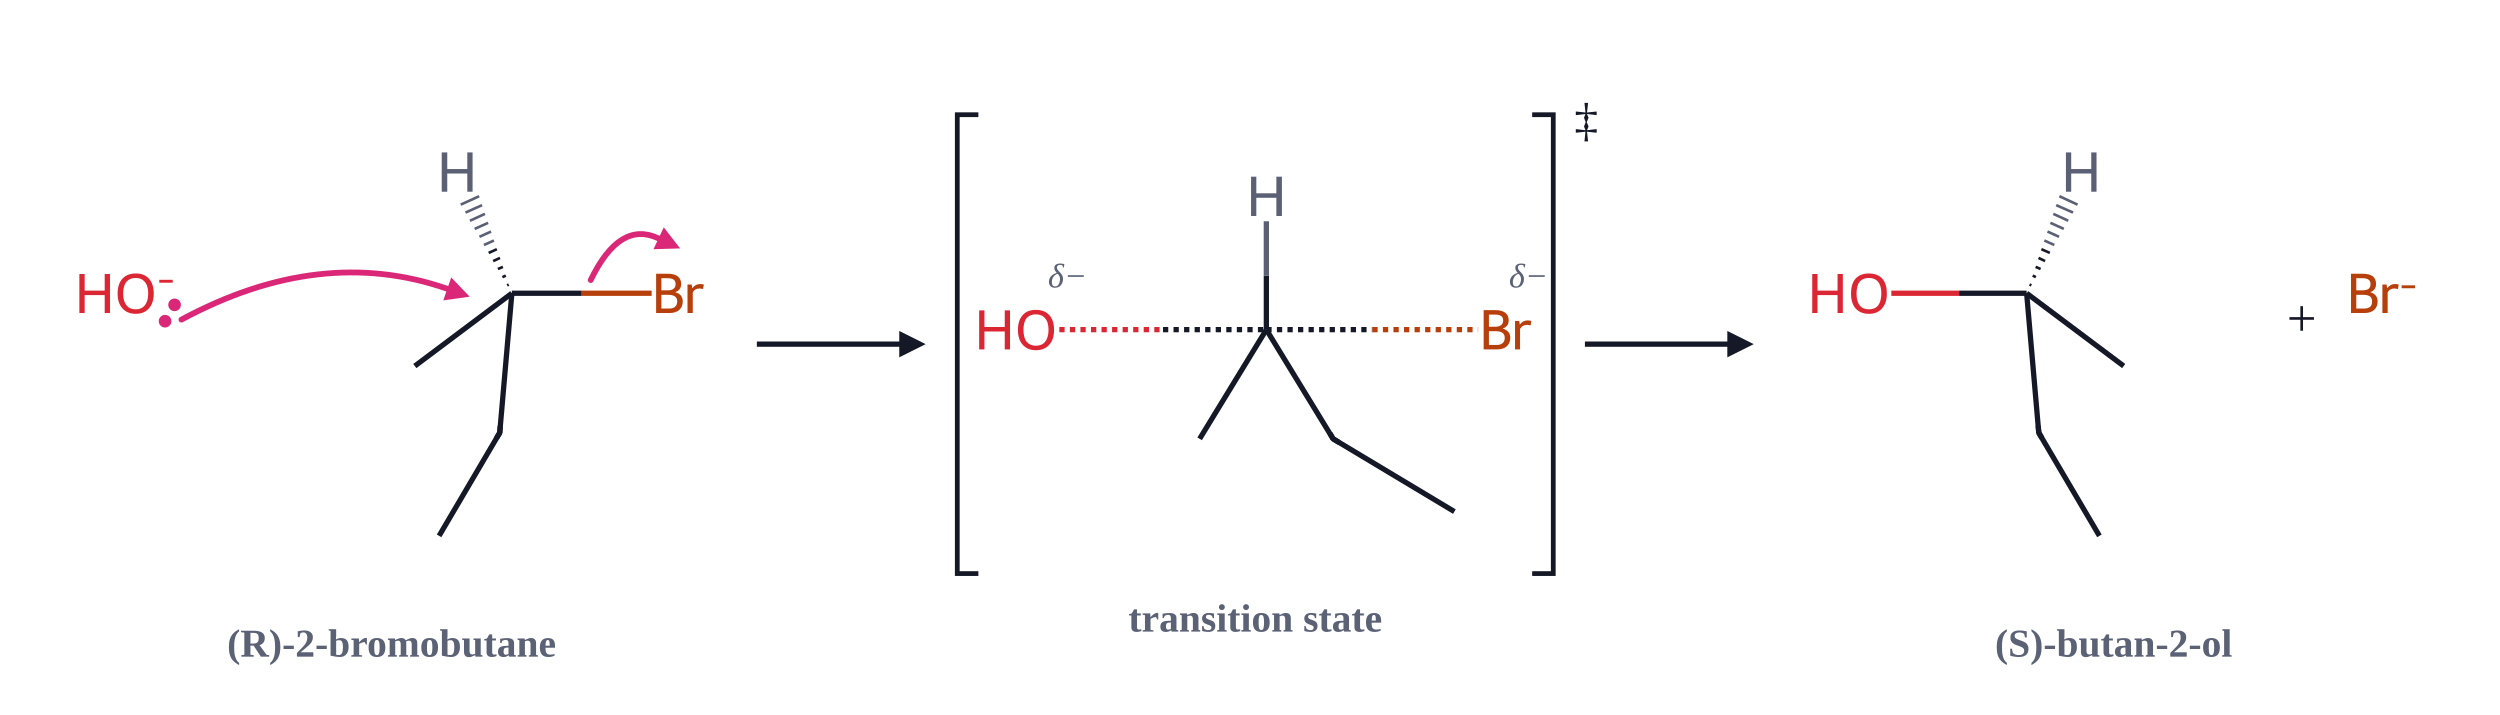
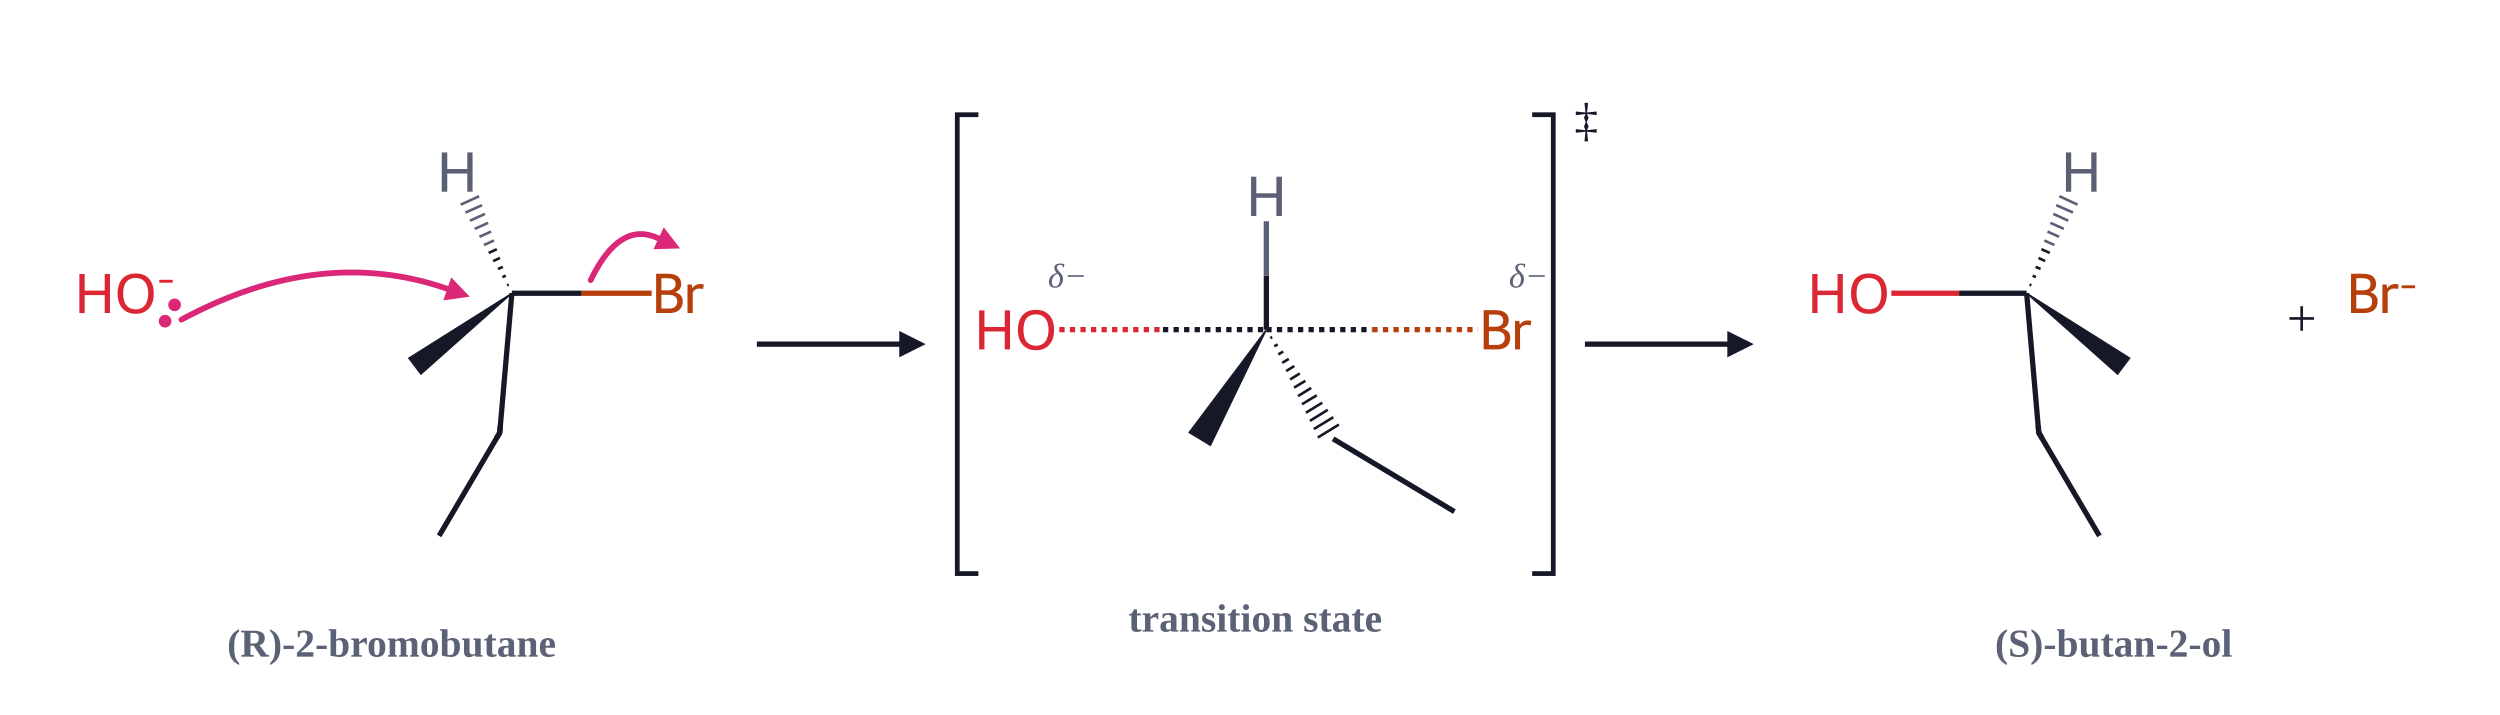
<svg xmlns="http://www.w3.org/2000/svg" viewBox="0 0 948 271" width="948" height="271" role="img" aria-label="SN2 mechanism: hydroxide attacks the carbon of (R)-2-bromobutane from the back, passes through a five-coordinate transition state, and gives (S)-butan-2-ol and bromide." style="color:var(--vx-ink, #151826);font-family:inherit">
  <g transform="translate(20.0 34.0)">
-     <path d="M 137.3,104.8 L 174.1,77.2" style="fill:none;fill-rule:evenodd;stroke:currentColor;stroke-width:2.0px;stroke-linecap:butt;stroke-linejoin:miter;stroke-opacity:1" />
+     <path d="M 174.1,77.2 L 200.6,77.2" style="fill:none;fill-rule:evenodd;stroke:currentColor;stroke-width:2.0px;stroke-linecap:butt;stroke-linejoin:miter;stroke-opacity:1" />
+     <path d="M 200.6,77.2 L 227.1,77.2" style="fill:none;fill-rule:evenodd;stroke:var(--vx-br, #B73F0C);stroke-width:2.0px;stroke-linecap:butt;stroke-linejoin:miter;stroke-opacity:1" />
+     <path d="M 174.1,77.2 L 169.5,130.1" style="fill:none;fill-rule:evenodd;stroke:currentColor;stroke-width:2.0px;stroke-linecap:butt;stroke-linejoin:miter;stroke-opacity:1" />
+     <path d="M 169.5,130.1 L 146.5,169.2" style="fill:none;fill-rule:evenodd;stroke:currentColor;stroke-width:2.0px;stroke-linecap:butt;stroke-linejoin:miter;stroke-opacity:1" />
+     <path d="M 174.1,77.2 L 139.6,107.9 L 135.0,101.8 Z" style="fill:currentColor;fill-rule:evenodd;fill-opacity:1;stroke:currentColor;stroke-width:0.5px;stroke-linecap:butt;stroke-linejoin:miter;stroke-miterlimit:10;stroke-opacity:1;" />
    <path d="M 172.3,74.2 L 172.9,73.9" style="fill:none;fill-rule:evenodd;stroke:currentColor;stroke-width:1.0px;stroke-linecap:butt;stroke-linejoin:miter;stroke-opacity:1" />
    <path d="M 170.5,71.1 L 171.8,70.5" style="fill:none;fill-rule:evenodd;stroke:currentColor;stroke-width:1.0px;stroke-linecap:butt;stroke-linejoin:miter;stroke-opacity:1" />
    <path d="M 168.8,68.0 L 170.7,67.2" style="fill:none;fill-rule:evenodd;stroke:currentColor;stroke-width:1.0px;stroke-linecap:butt;stroke-linejoin:miter;stroke-opacity:1" />
    <path d="M 167.0,65.0 L 169.6,63.8" style="fill:none;fill-rule:evenodd;stroke:currentColor;stroke-width:1.0px;stroke-linecap:butt;stroke-linejoin:miter;stroke-opacity:1" />
    <path d="M 165.3,61.9 L 168.4,60.5" style="fill:none;fill-rule:evenodd;stroke:currentColor;stroke-width:1.0px;stroke-linecap:butt;stroke-linejoin:miter;stroke-opacity:1" />
    <path d="M 163.5,58.9 L 167.3,57.2" style="fill:none;fill-rule:evenodd;stroke:var(--vx-soft, #5B6075);stroke-width:1.0px;stroke-linecap:butt;stroke-linejoin:miter;stroke-opacity:1" />
    <path d="M 161.8,55.8 L 166.2,53.8" style="fill:none;fill-rule:evenodd;stroke:var(--vx-soft, #5B6075);stroke-width:1.0px;stroke-linecap:butt;stroke-linejoin:miter;stroke-opacity:1" />
    <path d="M 160.0,52.8 L 165.1,50.5" style="fill:none;fill-rule:evenodd;stroke:var(--vx-soft, #5B6075);stroke-width:1.0px;stroke-linecap:butt;stroke-linejoin:miter;stroke-opacity:1" />
    <path d="M 158.2,49.7 L 163.9,47.1" style="fill:none;fill-rule:evenodd;stroke:var(--vx-soft, #5B6075);stroke-width:1.0px;stroke-linecap:butt;stroke-linejoin:miter;stroke-opacity:1" />
    <path d="M 156.5,46.6 L 162.8,43.8" style="fill:none;fill-rule:evenodd;stroke:var(--vx-soft, #5B6075);stroke-width:1.0px;stroke-linecap:butt;stroke-linejoin:miter;stroke-opacity:1" />
    <path d="M 154.7,43.6 L 161.7,40.4" style="fill:none;fill-rule:evenodd;stroke:var(--vx-soft, #5B6075);stroke-width:1.0px;stroke-linecap:butt;stroke-linejoin:miter;stroke-opacity:1" />
-     <path d="M 174.1,77.2 L 200.6,77.2" style="fill:none;fill-rule:evenodd;stroke:currentColor;stroke-width:2.0px;stroke-linecap:butt;stroke-linejoin:miter;stroke-opacity:1" />
-     <path d="M 200.6,77.2 L 227.1,77.2" style="fill:none;fill-rule:evenodd;stroke:var(--vx-br, #B73F0C);stroke-width:2.0px;stroke-linecap:butt;stroke-linejoin:miter;stroke-opacity:1" />
-     <path d="M 174.1,77.2 L 169.5,130.1" style="fill:none;fill-rule:evenodd;stroke:currentColor;stroke-width:2.0px;stroke-linecap:butt;stroke-linejoin:miter;stroke-opacity:1" />
-     <path d="M 169.5,130.1 L 146.5,169.2" style="fill:none;fill-rule:evenodd;stroke:currentColor;stroke-width:2.0px;stroke-linecap:butt;stroke-linejoin:miter;stroke-opacity:1" />
    <path d="M 169.7,127.5 L 169.5,130.1 L 168.3,132.1" style="fill:none;stroke:currentColor;stroke-width:2.0px;stroke-linecap:butt;stroke-linejoin:miter;stroke-miterlimit:10;stroke-opacity:1;" />
    <path d="M 10.1 69.9 L 12.1 69.9 L 12.1 76.2 L 19.7 76.2 L 19.7 69.9 L 21.7 69.9 L 21.7 84.7 L 19.7 84.7 L 19.7 77.9 L 12.1 77.9 L 12.1 84.7 L 10.1 84.7 L 10.1 69.9 " fill="var(--vx-o, #DB2633)" />
    <path d="M 24.6 77.3 Q 24.6 73.7, 26.4 71.7 Q 28.2 69.7, 31.5 69.7 Q 34.8 69.7, 36.5 71.7 Q 38.3 73.7, 38.3 77.3 Q 38.3 80.9, 36.5 82.9 Q 34.7 85.0, 31.5 85.0 Q 28.2 85.0, 26.4 82.9 Q 24.6 80.9, 24.6 77.3 M 31.5 83.3 Q 33.7 83.3, 34.9 81.8 Q 36.2 80.2, 36.2 77.3 Q 36.2 74.3, 34.9 72.9 Q 33.7 71.4, 31.5 71.4 Q 29.2 71.4, 28.0 72.8 Q 26.7 74.3, 26.7 77.3 Q 26.7 80.3, 28.0 81.8 Q 29.2 83.3, 31.5 83.3 " fill="var(--vx-o, #DB2633)" />
    <path d="M 40.4 72.1 L 45.5 72.1 L 45.5 73.2 L 40.4 73.2 L 40.4 72.1 " fill="var(--vx-o, #DB2633)" />
    <path d="M 147.5 23.8 L 149.6 23.8 L 149.6 30.1 L 157.2 30.1 L 157.2 23.8 L 159.2 23.8 L 159.2 38.7 L 157.2 38.7 L 157.2 31.8 L 149.6 31.8 L 149.6 38.7 L 147.5 38.7 L 147.5 23.8 " fill="var(--vx-soft, #5B6075)" />
    <path d="M 236.0 76.8 Q 237.5 77.2, 238.2 78.1 Q 238.9 79.0, 238.9 80.3 Q 238.9 82.3, 237.6 83.5 Q 236.3 84.7, 233.8 84.7 L 228.8 84.7 L 228.8 69.8 L 233.2 69.8 Q 235.7 69.8, 237.0 70.8 Q 238.3 71.8, 238.3 73.7 Q 238.3 76.0, 236.0 76.8 M 230.8 71.5 L 230.8 76.1 L 233.2 76.1 Q 234.7 76.1, 235.4 75.5 Q 236.2 74.9, 236.2 73.7 Q 236.2 71.5, 233.2 71.5 L 230.8 71.5 M 233.8 83.0 Q 235.3 83.0, 236.0 82.3 Q 236.8 81.6, 236.8 80.3 Q 236.8 79.0, 235.9 78.4 Q 235.1 77.8, 233.5 77.8 L 230.8 77.8 L 230.8 83.0 L 233.8 83.0 " fill="var(--vx-br, #B73F0C)" />
    <path d="M 242.3 73.9 L 242.5 75.3 Q 243.7 73.7, 245.5 73.7 Q 246.1 73.7, 246.9 73.9 L 246.6 75.6 Q 245.7 75.4, 245.2 75.4 Q 244.3 75.4, 243.7 75.8 Q 243.1 76.1, 242.7 76.9 L 242.7 84.7 L 240.7 84.7 L 240.7 73.9 L 242.3 73.9 " fill="var(--vx-br, #B73F0C)" />
  </g>
  <circle cx="62.6" cy="121.8" r="2.4" fill="var(--vx-e, #db2777)" />
  <circle cx="66.2" cy="115.6" r="2.4" fill="var(--vx-e, #db2777)" />
  <path d="M68.8 121.2 Q121.5 92.8 169.6 109.5" fill="none" stroke="var(--vx-e, #db2777)" stroke-width="2.2" stroke-linecap="round" />
  <path d="M178.1 112.5 L168.1 113.9 L171.1 105.2 Z" fill="var(--vx-e, #db2777)" />
  <path d="M224.0 106.2 Q235.0 83.4 249.7 90.4" fill="none" stroke="var(--vx-e, #db2777)" stroke-width="2.2" stroke-linecap="round" />
  <path d="M257.9 94.2 L247.8 94.5 L251.7 86.2 Z" fill="var(--vx-e, #db2777)" />
  <text x="148.5" y="249.0" font-size="15" font-weight="600" fill="var(--vx-soft, #5b6275)" text-anchor="middle">(R)-2-bromobutane</text>
  <path d="M287.0 130.5 L342.0 130.5" stroke="currentColor" stroke-width="2" />
  <path d="M351.0 130.5 l-10 -5 l0 10 Z" fill="currentColor" />
  <g transform="translate(361.0 43.5)">
-     <path d="M 93.9,122.9 L 119.2,81.5" style="fill:none;fill-rule:evenodd;stroke:currentColor;stroke-width:2.0px;stroke-linecap:butt;stroke-linejoin:miter;stroke-opacity:1" />
    <path d="M 119.2,81.5 L 119.2,61.0" style="fill:none;fill-rule:evenodd;stroke:currentColor;stroke-width:2.0px;stroke-linecap:butt;stroke-linejoin:miter;stroke-opacity:1" />
    <path d="M 119.2,61.0 L 119.2,40.4" style="fill:none;fill-rule:evenodd;stroke:var(--vx-soft, #5B6075);stroke-width:2.0px;stroke-linecap:butt;stroke-linejoin:miter;stroke-opacity:1" />
-     <path d="M 119.2,81.5 L 144.5,122.9" style="fill:none;fill-rule:evenodd;stroke:currentColor;stroke-width:2.0px;stroke-linecap:butt;stroke-linejoin:miter;stroke-opacity:1" />
    <path d="M 144.5,122.9 L 190.5,150.5" style="fill:none;fill-rule:evenodd;stroke:currentColor;stroke-width:2.0px;stroke-linecap:butt;stroke-linejoin:miter;stroke-opacity:1" />
    <path d="M 40.7,81.5 L 80.0,81.5" style="fill:none;fill-rule:evenodd;stroke:var(--vx-o, #DB2633);stroke-width:2.0px;stroke-linecap:butt;stroke-linejoin:miter;stroke-opacity:1;stroke-dasharray:2,2" />
    <path d="M 80.0,81.5 L 119.2,81.5" style="fill:none;fill-rule:evenodd;stroke:currentColor;stroke-width:2.0px;stroke-linecap:butt;stroke-linejoin:miter;stroke-opacity:1;stroke-dasharray:2,2" />
    <path d="M 119.2,81.5 L 159.4,81.5" style="fill:none;fill-rule:evenodd;stroke:currentColor;stroke-width:2.0px;stroke-linecap:butt;stroke-linejoin:miter;stroke-opacity:1;stroke-dasharray:2,2" />
    <path d="M 159.4,81.5 L 199.5,81.5" style="fill:none;fill-rule:evenodd;stroke:var(--vx-br, #B73F0C);stroke-width:2.0px;stroke-linecap:butt;stroke-linejoin:miter;stroke-opacity:1;stroke-dasharray:2,2" />
-     <path d="M 143.3,120.8 L 144.5,122.9 L 146.8,124.3" style="fill:none;stroke:currentColor;stroke-width:2.0px;stroke-linecap:butt;stroke-linejoin:miter;stroke-miterlimit:10;stroke-opacity:1;" />
+     <path d="M 119.2,81.5 L 98.0,125.4 L 89.9,120.5 Z" style="fill:currentColor;fill-rule:evenodd;fill-opacity:1;stroke:currentColor;stroke-width:0.5px;stroke-linecap:butt;stroke-linejoin:miter;stroke-miterlimit:10;stroke-opacity:1;" />
+     <path d="M 120.7,84.7 L 121.4,84.3" style="fill:none;fill-rule:evenodd;stroke:currentColor;stroke-width:1.0px;stroke-linecap:butt;stroke-linejoin:miter;stroke-opacity:1" />
+     <path d="M 122.2,87.8 L 123.5,87.1" style="fill:none;fill-rule:evenodd;stroke:currentColor;stroke-width:1.0px;stroke-linecap:butt;stroke-linejoin:miter;stroke-opacity:1" />
+     <path d="M 123.7,90.9 L 125.6,89.8" style="fill:none;fill-rule:evenodd;stroke:currentColor;stroke-width:1.0px;stroke-linecap:butt;stroke-linejoin:miter;stroke-opacity:1" />
+     <path d="M 125.2,94.1 L 127.7,92.6" style="fill:none;fill-rule:evenodd;stroke:currentColor;stroke-width:1.0px;stroke-linecap:butt;stroke-linejoin:miter;stroke-opacity:1" />
+     <path d="M 126.7,97.2 L 129.8,95.3" style="fill:none;fill-rule:evenodd;stroke:currentColor;stroke-width:1.0px;stroke-linecap:butt;stroke-linejoin:miter;stroke-opacity:1" />
+     <path d="M 128.2,100.4 L 131.9,98.1" style="fill:none;fill-rule:evenodd;stroke:currentColor;stroke-width:1.0px;stroke-linecap:butt;stroke-linejoin:miter;stroke-opacity:1" />
+     <path d="M 129.7,103.5 L 134.0,100.9" style="fill:none;fill-rule:evenodd;stroke:currentColor;stroke-width:1.0px;stroke-linecap:butt;stroke-linejoin:miter;stroke-opacity:1" />
+     <path d="M 131.2,106.7 L 136.2,103.6" style="fill:none;fill-rule:evenodd;stroke:currentColor;stroke-width:1.0px;stroke-linecap:butt;stroke-linejoin:miter;stroke-opacity:1" />
+     <path d="M 132.7,109.8 L 138.3,106.4" style="fill:none;fill-rule:evenodd;stroke:currentColor;stroke-width:1.0px;stroke-linecap:butt;stroke-linejoin:miter;stroke-opacity:1" />
+     <path d="M 134.2,113.0 L 140.4,109.2" style="fill:none;fill-rule:evenodd;stroke:currentColor;stroke-width:1.0px;stroke-linecap:butt;stroke-linejoin:miter;stroke-opacity:1" />
+     <path d="M 135.7,116.1 L 142.5,111.9" style="fill:none;fill-rule:evenodd;stroke:currentColor;stroke-width:1.0px;stroke-linecap:butt;stroke-linejoin:miter;stroke-opacity:1" />
+     <path d="M 137.2,119.2 L 144.6,114.7" style="fill:none;fill-rule:evenodd;stroke:currentColor;stroke-width:1.0px;stroke-linecap:butt;stroke-linejoin:miter;stroke-opacity:1" />
+     <path d="M 138.7,122.4 L 146.7,117.5" style="fill:none;fill-rule:evenodd;stroke:currentColor;stroke-width:1.0px;stroke-linecap:butt;stroke-linejoin:miter;stroke-opacity:1" />
    <path d="M 10.3 74.2 L 12.3 74.2 L 12.3 80.5 L 20.0 80.5 L 20.0 74.2 L 22.0 74.2 L 22.0 89.0 L 20.0 89.0 L 20.0 82.2 L 12.3 82.2 L 12.3 89.0 L 10.3 89.0 L 10.3 74.2 " fill="var(--vx-o, #DB2633)" />
    <path d="M 25.0 81.6 Q 25.0 78.0, 26.8 76.0 Q 28.5 74.0, 31.8 74.0 Q 35.1 74.0, 36.9 76.0 Q 38.7 78.0, 38.7 81.6 Q 38.7 85.2, 36.9 87.2 Q 35.1 89.3, 31.8 89.3 Q 28.6 89.3, 26.8 87.2 Q 25.0 85.2, 25.0 81.6 M 31.8 87.6 Q 34.1 87.6, 35.3 86.1 Q 36.6 84.5, 36.6 81.6 Q 36.6 78.6, 35.3 77.2 Q 34.1 75.7, 31.8 75.7 Q 29.6 75.7, 28.3 77.1 Q 27.1 78.6, 27.1 81.6 Q 27.1 84.6, 28.3 86.1 Q 29.6 87.6, 31.8 87.6 " fill="var(--vx-o, #DB2633)" />
    <path d="M 113.4 23.5 L 115.4 23.5 L 115.4 29.8 L 123.0 29.8 L 123.0 23.5 L 125.1 23.5 L 125.1 38.4 L 123.0 38.4 L 123.0 31.5 L 115.4 31.5 L 115.4 38.4 L 113.4 38.4 L 113.4 23.5 " fill="var(--vx-soft, #5B6075)" />
    <path d="M 208.8 81.1 Q 210.2 81.5, 211.0 82.4 Q 211.7 83.3, 211.7 84.6 Q 211.7 86.6, 210.4 87.8 Q 209.1 89.0, 206.6 89.0 L 201.6 89.0 L 201.6 74.1 L 206.0 74.1 Q 208.5 74.1, 209.8 75.1 Q 211.1 76.1, 211.1 78.0 Q 211.1 80.3, 208.8 81.1 M 203.6 75.8 L 203.6 80.4 L 206.0 80.4 Q 207.4 80.4, 208.2 79.8 Q 209.0 79.2, 209.0 78.0 Q 209.0 75.8, 206.0 75.8 L 203.6 75.8 M 206.6 87.3 Q 208.0 87.3, 208.8 86.6 Q 209.6 85.9, 209.6 84.6 Q 209.6 83.3, 208.7 82.7 Q 207.9 82.1, 206.3 82.1 L 203.6 82.1 L 203.6 87.3 L 206.6 87.3 " fill="var(--vx-br, #B73F0C)" />
    <path d="M 215.1 78.2 L 215.3 79.6 Q 216.4 78.0, 218.3 78.0 Q 218.9 78.0, 219.7 78.2 L 219.4 79.9 Q 218.4 79.7, 217.9 79.7 Q 217.1 79.7, 216.5 80.1 Q 215.9 80.4, 215.4 81.2 L 215.4 89.0 L 213.5 89.0 L 213.5 78.2 L 215.1 78.2 " fill="var(--vx-br, #B73F0C)" />
  </g>
  <text x="404.8" y="109.0" font-size="13" font-style="italic" fill="var(--vx-soft, #5b6275)" text-anchor="middle">δ−</text>
  <text x="579.6" y="109.0" font-size="13" font-style="italic" fill="var(--vx-soft, #5b6275)" text-anchor="middle">δ−</text>
  <path d="M371.0 43.5 h-8 v174.0 h8 M581.0 43.5 h8 v174.0 h-8" fill="none" stroke="currentColor" stroke-width="1.8" />
  <text x="597.0" y="51.5" font-size="18" fill="currentColor">‡</text>
  <text x="476.0" y="239.5" font-size="15" font-weight="600" fill="var(--vx-soft, #5b6275)" text-anchor="middle">transition state</text>
  <path d="M601.0 130.5 L656.0 130.5" stroke="currentColor" stroke-width="2" />
  <path d="M665.0 130.5 l-10 -5 l0 10 Z" fill="currentColor" />
  <g transform="translate(675.0 34.0)">
    <path d="M 42.2,77.2 L 67.9,77.2" style="fill:none;fill-rule:evenodd;stroke:var(--vx-o, #DB2633);stroke-width:2.0px;stroke-linecap:butt;stroke-linejoin:miter;stroke-opacity:1" />
    <path d="M 67.9,77.2 L 93.5,77.2" style="fill:none;fill-rule:evenodd;stroke:currentColor;stroke-width:2.0px;stroke-linecap:butt;stroke-linejoin:miter;stroke-opacity:1" />
+     <path d="M 93.5,77.2 L 98.1,130.1" style="fill:none;fill-rule:evenodd;stroke:currentColor;stroke-width:2.0px;stroke-linecap:butt;stroke-linejoin:miter;stroke-opacity:1" />
+     <path d="M 98.1,130.1 L 121.1,169.2" style="fill:none;fill-rule:evenodd;stroke:currentColor;stroke-width:2.0px;stroke-linecap:butt;stroke-linejoin:miter;stroke-opacity:1" />
+     <path d="M 93.5,77.2 L 132.6,101.8 L 128.0,107.9 Z" style="fill:currentColor;fill-rule:evenodd;fill-opacity:1;stroke:currentColor;stroke-width:0.5px;stroke-linecap:butt;stroke-linejoin:miter;stroke-miterlimit:10;stroke-opacity:1;" />
    <path d="M 94.6,73.9 L 95.3,74.2" style="fill:none;fill-rule:evenodd;stroke:currentColor;stroke-width:1.0px;stroke-linecap:butt;stroke-linejoin:miter;stroke-opacity:1" />
    <path d="M 95.8,70.5 L 97.0,71.1" style="fill:none;fill-rule:evenodd;stroke:currentColor;stroke-width:1.0px;stroke-linecap:butt;stroke-linejoin:miter;stroke-opacity:1" />
    <path d="M 96.9,67.2 L 98.8,68.0" style="fill:none;fill-rule:evenodd;stroke:currentColor;stroke-width:1.0px;stroke-linecap:butt;stroke-linejoin:miter;stroke-opacity:1" />
    <path d="M 98.0,63.8 L 100.5,65.0" style="fill:none;fill-rule:evenodd;stroke:currentColor;stroke-width:1.0px;stroke-linecap:butt;stroke-linejoin:miter;stroke-opacity:1" />
    <path d="M 99.1,60.5 L 102.3,61.9" style="fill:none;fill-rule:evenodd;stroke:currentColor;stroke-width:1.0px;stroke-linecap:butt;stroke-linejoin:miter;stroke-opacity:1" />
    <path d="M 100.2,57.2 L 104.0,58.9" style="fill:none;fill-rule:evenodd;stroke:var(--vx-soft, #5B6075);stroke-width:1.0px;stroke-linecap:butt;stroke-linejoin:miter;stroke-opacity:1" />
    <path d="M 101.4,53.8 L 105.8,55.8" style="fill:none;fill-rule:evenodd;stroke:var(--vx-soft, #5B6075);stroke-width:1.0px;stroke-linecap:butt;stroke-linejoin:miter;stroke-opacity:1" />
    <path d="M 102.5,50.5 L 107.6,52.8" style="fill:none;fill-rule:evenodd;stroke:var(--vx-soft, #5B6075);stroke-width:1.0px;stroke-linecap:butt;stroke-linejoin:miter;stroke-opacity:1" />
    <path d="M 103.6,47.1 L 109.3,49.7" style="fill:none;fill-rule:evenodd;stroke:var(--vx-soft, #5B6075);stroke-width:1.0px;stroke-linecap:butt;stroke-linejoin:miter;stroke-opacity:1" />
    <path d="M 104.7,43.8 L 111.1,46.6" style="fill:none;fill-rule:evenodd;stroke:var(--vx-soft, #5B6075);stroke-width:1.0px;stroke-linecap:butt;stroke-linejoin:miter;stroke-opacity:1" />
    <path d="M 105.9,40.4 L 112.8,43.6" style="fill:none;fill-rule:evenodd;stroke:var(--vx-soft, #5B6075);stroke-width:1.0px;stroke-linecap:butt;stroke-linejoin:miter;stroke-opacity:1" />
-     <path d="M 93.5,77.2 L 130.3,104.8" style="fill:none;fill-rule:evenodd;stroke:currentColor;stroke-width:2.0px;stroke-linecap:butt;stroke-linejoin:miter;stroke-opacity:1" />
-     <path d="M 93.5,77.2 L 98.1,130.1" style="fill:none;fill-rule:evenodd;stroke:currentColor;stroke-width:2.0px;stroke-linecap:butt;stroke-linejoin:miter;stroke-opacity:1" />
-     <path d="M 98.1,130.1 L 121.1,169.2" style="fill:none;fill-rule:evenodd;stroke:currentColor;stroke-width:2.0px;stroke-linecap:butt;stroke-linejoin:miter;stroke-opacity:1" />
    <path d="M 97.9,127.5 L 98.1,130.1 L 99.3,132.1" style="fill:none;stroke:currentColor;stroke-width:2.0px;stroke-linecap:butt;stroke-linejoin:miter;stroke-miterlimit:10;stroke-opacity:1;" />
    <path d="M 12.2 69.9 L 14.2 69.9 L 14.2 76.2 L 21.8 76.2 L 21.8 69.9 L 23.8 69.9 L 23.8 84.7 L 21.8 84.7 L 21.8 77.9 L 14.2 77.9 L 14.2 84.7 L 12.2 84.7 L 12.2 69.9 " fill="var(--vx-o, #DB2633)" />
    <path d="M 26.9 77.3 Q 26.9 73.7, 28.6 71.7 Q 30.4 69.7, 33.7 69.7 Q 37.0 69.7, 38.8 71.7 Q 40.5 73.7, 40.5 77.3 Q 40.5 80.9, 38.7 82.9 Q 37.0 85.0, 33.7 85.0 Q 30.4 85.0, 28.6 82.9 Q 26.9 80.9, 26.9 77.3 M 33.7 83.3 Q 36.0 83.3, 37.2 81.8 Q 38.4 80.2, 38.4 77.3 Q 38.4 74.3, 37.2 72.9 Q 36.0 71.4, 33.7 71.4 Q 31.4 71.4, 30.2 72.8 Q 29.0 74.3, 29.0 77.3 Q 29.0 80.3, 30.2 81.8 Q 31.4 83.3, 33.7 83.3 " fill="var(--vx-o, #DB2633)" />
    <path d="M 108.4 23.8 L 110.4 23.8 L 110.4 30.1 L 118.0 30.1 L 118.0 23.8 L 120.0 23.8 L 120.0 38.7 L 118.0 38.7 L 118.0 31.8 L 110.4 31.8 L 110.4 38.7 L 108.4 38.7 L 108.4 23.8 " fill="var(--vx-soft, #5B6075)" />
    <path d="M 223.8 76.8 Q 225.2 77.2, 225.9 78.1 Q 226.6 79.0, 226.6 80.3 Q 226.6 82.3, 225.3 83.5 Q 224.0 84.7, 221.5 84.7 L 216.5 84.7 L 216.5 69.8 L 220.9 69.8 Q 223.5 69.8, 224.8 70.8 Q 226.0 71.8, 226.0 73.7 Q 226.0 76.0, 223.8 76.8 M 218.5 71.5 L 218.5 76.1 L 220.9 76.1 Q 222.4 76.1, 223.2 75.5 Q 223.9 74.9, 223.9 73.7 Q 223.9 71.5, 220.9 71.5 L 218.5 71.5 M 221.5 83.0 Q 223.0 83.0, 223.8 82.3 Q 224.5 81.6, 224.5 80.3 Q 224.5 79.0, 223.7 78.4 Q 222.8 77.8, 221.2 77.8 L 218.5 77.8 L 218.5 83.0 L 221.5 83.0 " fill="var(--vx-br, #B73F0C)" />
    <path d="M 230.0 73.9 L 230.2 75.3 Q 231.4 73.7, 233.2 73.7 Q 233.8 73.7, 234.6 73.9 L 234.3 75.6 Q 233.4 75.4, 232.9 75.4 Q 232.0 75.4, 231.4 75.8 Q 230.8 76.1, 230.4 76.9 L 230.4 84.7 L 228.4 84.7 L 228.4 73.9 L 230.0 73.9 " fill="var(--vx-br, #B73F0C)" />
    <path d="M 235.7 74.2 L 240.8 74.2 L 240.8 75.3 L 235.7 75.3 L 235.7 74.2 " fill="var(--vx-br, #B73F0C)" />
  </g>
  <text x="801.5" y="249.0" font-size="15" font-weight="600" fill="var(--vx-soft, #5b6275)" text-anchor="middle">(S)-butan-2-ol</text>
  <text x="872.8" y="127.4" font-size="20" fill="currentColor" text-anchor="middle">+</text>
</svg>
